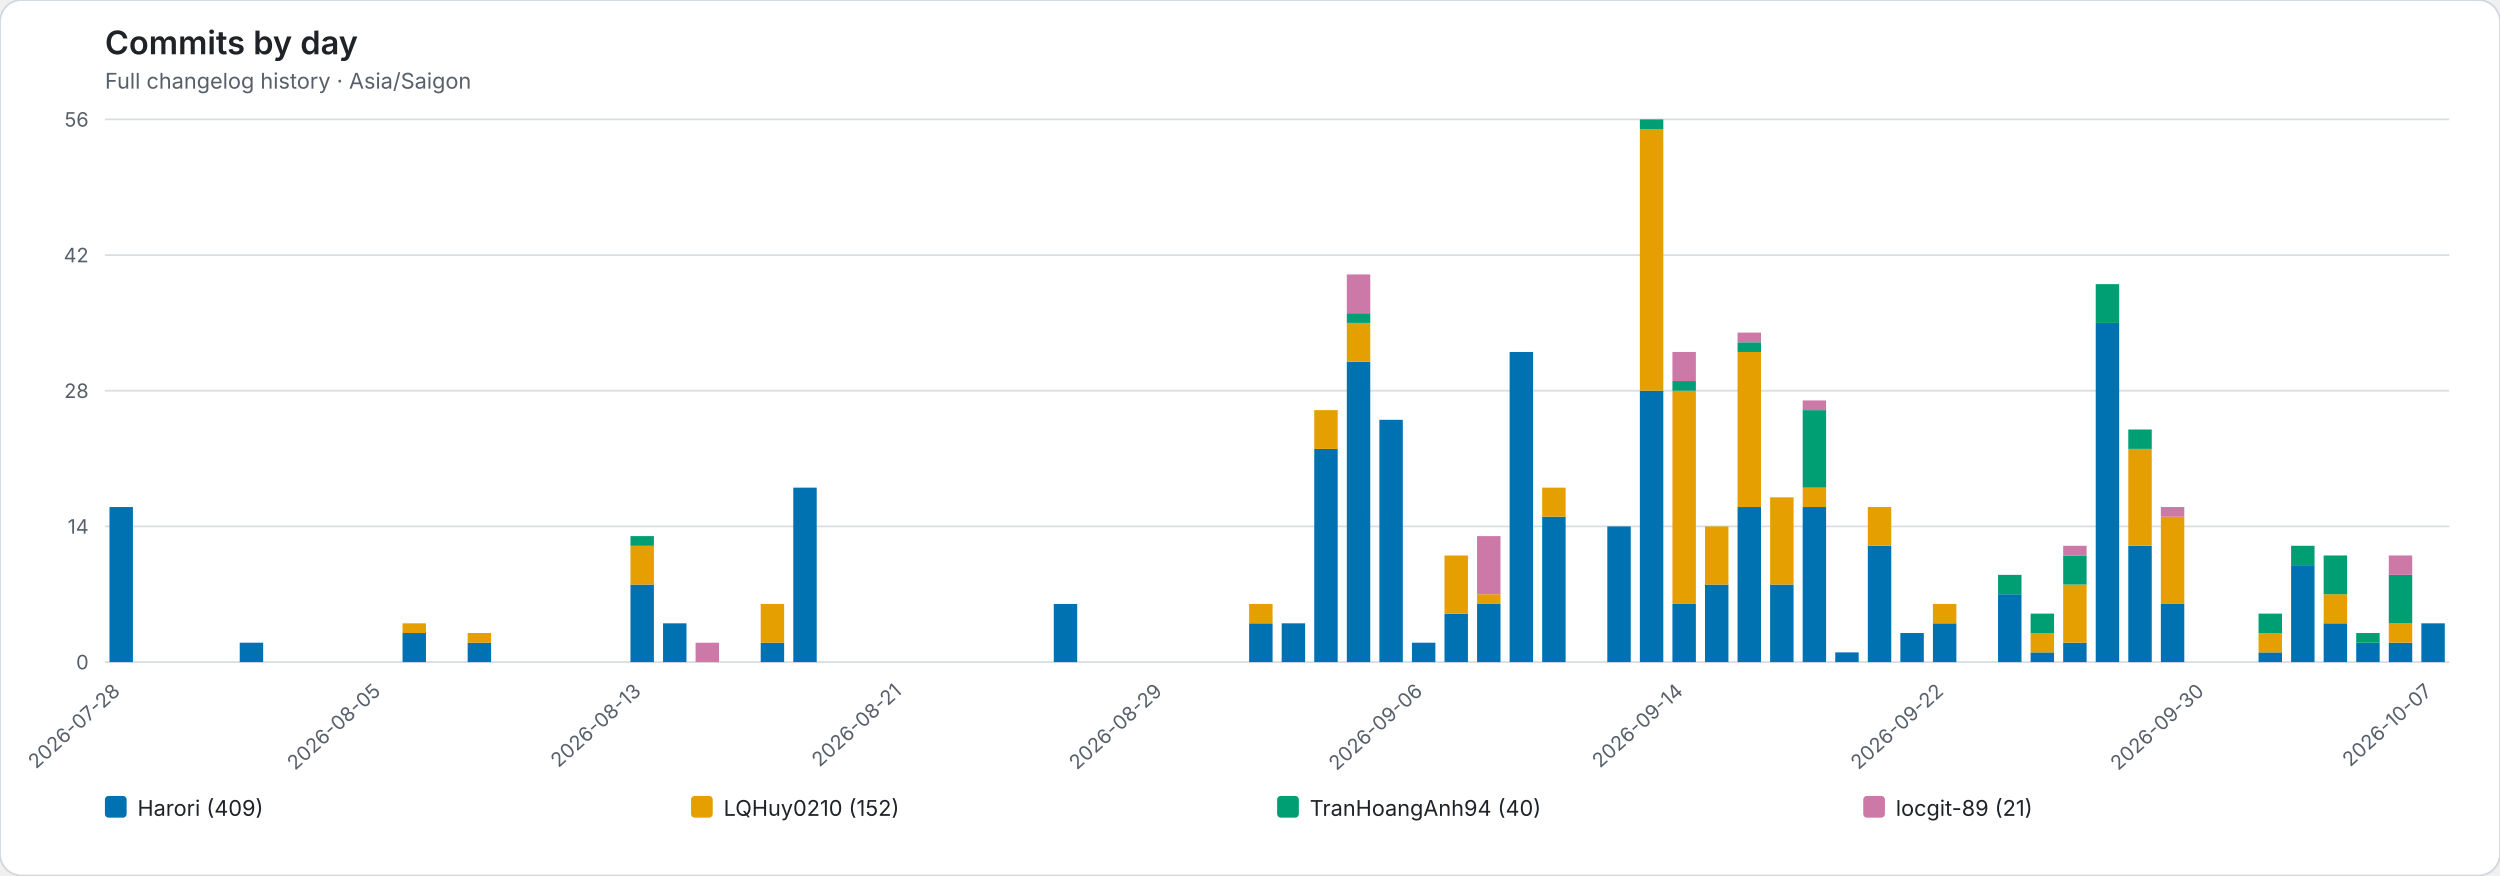
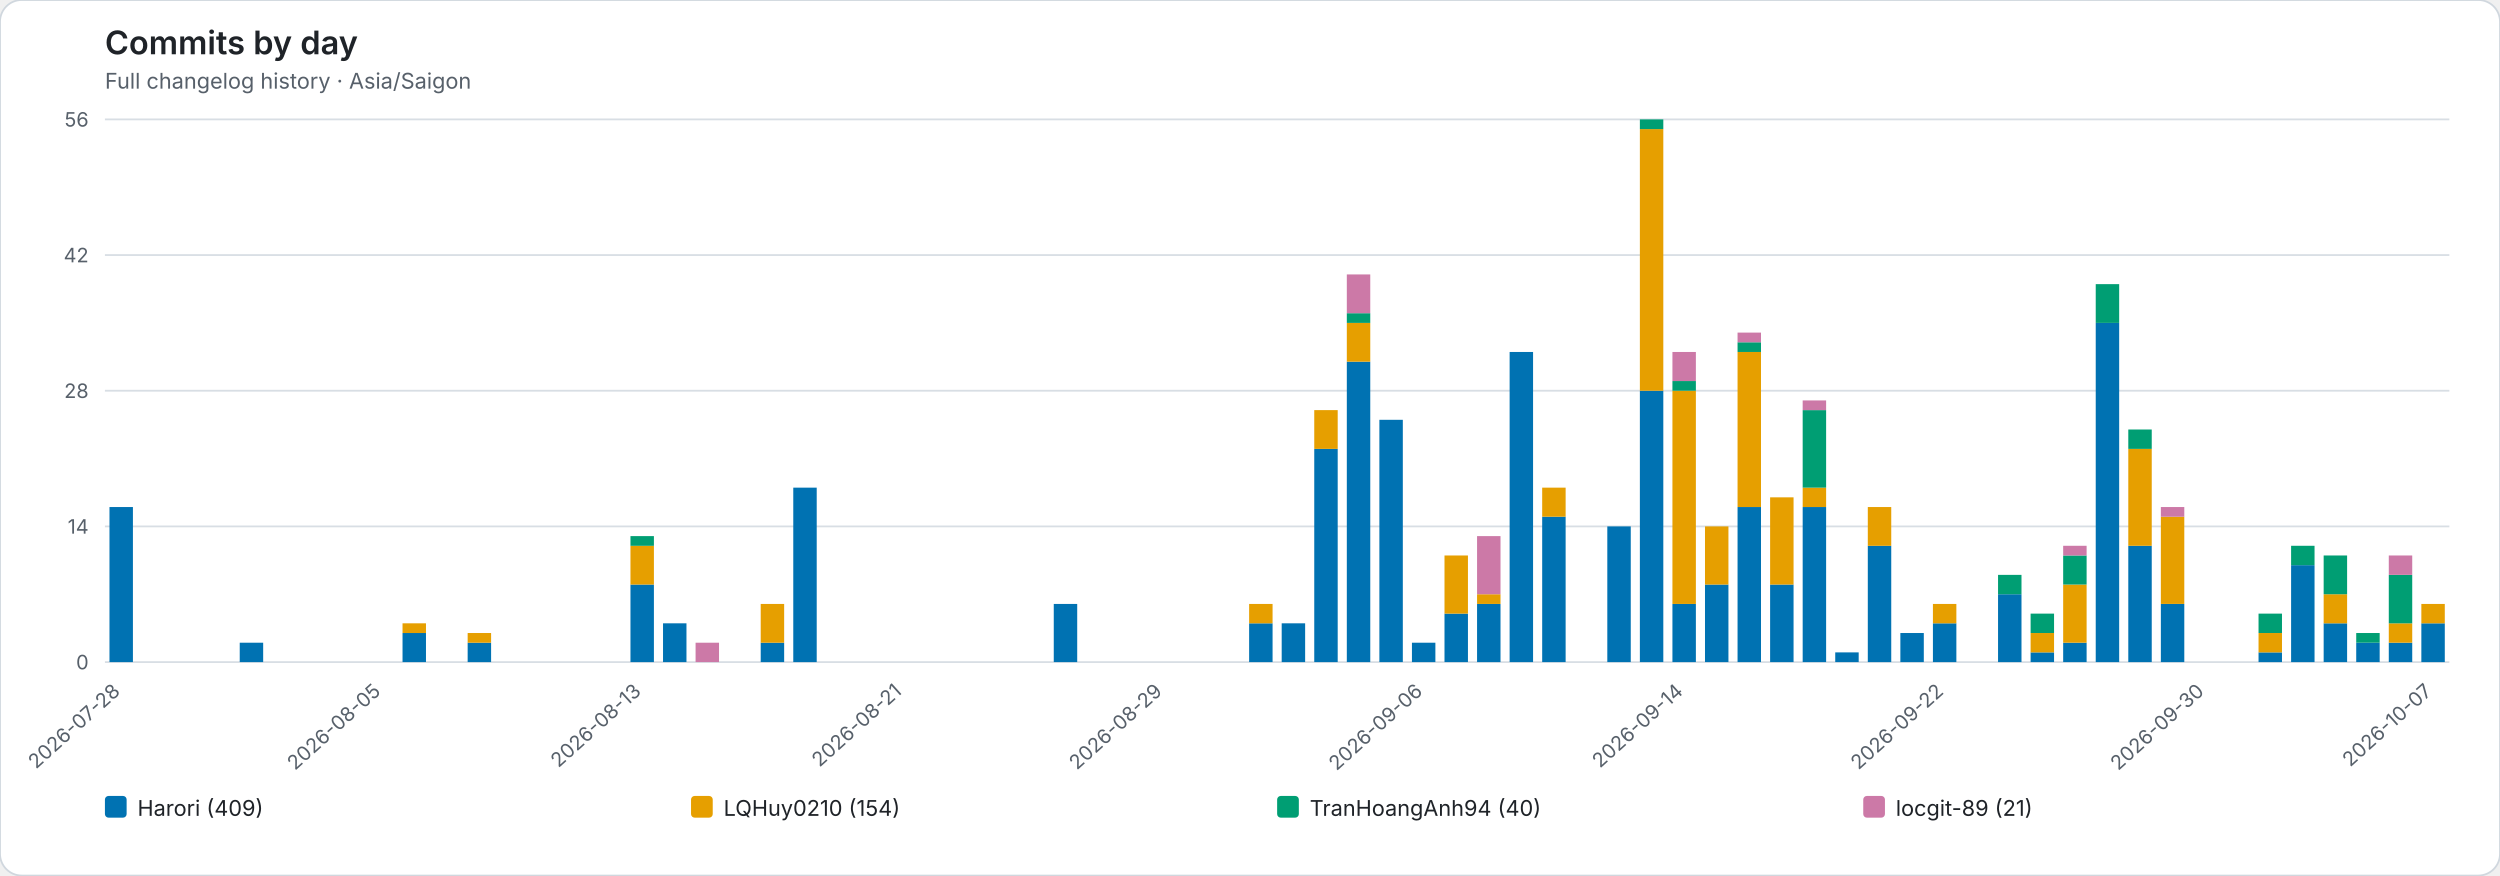
<svg xmlns="http://www.w3.org/2000/svg" role="img" viewBox="0 0 1382 484">
  <rect width="1382" height="484" rx="12" fill="#ffffff" stroke="#d0d7de" />
  <style>text{font-family:system-ui,-apple-system,BlinkMacSystemFont,"Segoe UI",sans-serif}.axis{fill:#57606a;font-size:11px}.heading{fill:#1f2328;font-size:18px;font-weight:600}.subheading{fill:#57606a;font-size:12px}.grid{stroke:#d8dee4;stroke-width:1}.legend{fill:#1f2328;font-size:12px}</style>
  <text class="heading" x="58" y="30">Commits by day</text>
  <text class="subheading" x="58" y="49">Full changelog history · Asia/Saigon</text>
  <line class="grid" x1="58" y1="366.00" x2="1354" y2="366.00" />
  <text class="axis" x="49" y="370.00" text-anchor="end">0</text>
  <line class="grid" x1="58" y1="291.00" x2="1354" y2="291.00" />
  <text class="axis" x="49" y="295.00" text-anchor="end">14</text>
  <line class="grid" x1="58" y1="216.00" x2="1354" y2="216.00" />
  <text class="axis" x="49" y="220.00" text-anchor="end">28</text>
  <line class="grid" x1="58" y1="141.00" x2="1354" y2="141.00" />
  <text class="axis" x="49" y="145.00" text-anchor="end">42</text>
  <line class="grid" x1="58" y1="66.00" x2="1354" y2="66.00" />
  <text class="axis" x="49" y="70.00" text-anchor="end">56</text>
  <g data-date="2026-07-28">
    <rect x="60.52" y="280.29" width="12.96" height="85.71" fill="#0072B2" />
  </g>
  <text class="axis" x="67.00" y="383" text-anchor="end" transform="rotate(-42 67.00 383)">2026-07-28</text>
  <g data-date="2026-07-29">
  </g>
  <g data-date="2026-07-30">
  </g>
  <g data-date="2026-07-31">
  </g>
  <g data-date="2026-08-01">
    <rect x="132.52" y="355.29" width="12.96" height="10.71" fill="#0072B2" />
  </g>
  <g data-date="2026-08-02">
  </g>
  <g data-date="2026-08-03">
  </g>
  <g data-date="2026-08-04">
  </g>
  <g data-date="2026-08-05">
  </g>
  <text class="axis" x="211.00" y="383" text-anchor="end" transform="rotate(-42 211.00 383)">2026-08-05</text>
  <g data-date="2026-08-06">
    <rect x="222.52" y="349.93" width="12.96" height="16.07" fill="#0072B2" />
    <rect x="222.52" y="344.57" width="12.96" height="5.36" fill="#E69F00" />
  </g>
  <g data-date="2026-08-07">
  </g>
  <g data-date="2026-08-08">
    <rect x="258.52" y="355.29" width="12.96" height="10.71" fill="#0072B2" />
    <rect x="258.52" y="349.93" width="12.96" height="5.36" fill="#E69F00" />
  </g>
  <g data-date="2026-08-09">
  </g>
  <g data-date="2026-08-10">
  </g>
  <g data-date="2026-08-11">
  </g>
  <g data-date="2026-08-12">
  </g>
  <g data-date="2026-08-13">
    <rect x="348.52" y="323.14" width="12.96" height="42.86" fill="#0072B2" />
    <rect x="348.52" y="301.71" width="12.96" height="21.43" fill="#E69F00" />
    <rect x="348.52" y="296.36" width="12.96" height="5.36" fill="#009E73" />
  </g>
  <text class="axis" x="355.00" y="383" text-anchor="end" transform="rotate(-42 355.00 383)">2026-08-13</text>
  <g data-date="2026-08-14">
    <rect x="366.52" y="344.57" width="12.96" height="21.43" fill="#0072B2" />
  </g>
  <g data-date="2026-08-15">
    <rect x="384.52" y="355.29" width="12.96" height="10.71" fill="#CC79A7" />
  </g>
  <g data-date="2026-08-16">
  </g>
  <g data-date="2026-08-17">
    <rect x="420.52" y="355.29" width="12.96" height="10.71" fill="#0072B2" />
    <rect x="420.52" y="333.86" width="12.96" height="21.43" fill="#E69F00" />
  </g>
  <g data-date="2026-08-18">
    <rect x="438.52" y="269.57" width="12.96" height="96.43" fill="#0072B2" />
  </g>
  <g data-date="2026-08-19">
  </g>
  <g data-date="2026-08-20">
  </g>
  <g data-date="2026-08-21">
  </g>
  <text class="axis" x="499.00" y="383" text-anchor="end" transform="rotate(-42 499.00 383)">2026-08-21</text>
  <g data-date="2026-08-22">
  </g>
  <g data-date="2026-08-23">
  </g>
  <g data-date="2026-08-24">
  </g>
  <g data-date="2026-08-25">
  </g>
  <g data-date="2026-08-26">
    <rect x="582.52" y="333.86" width="12.96" height="32.14" fill="#0072B2" />
  </g>
  <g data-date="2026-08-27">
  </g>
  <g data-date="2026-08-28">
  </g>
  <g data-date="2026-08-29">
  </g>
  <text class="axis" x="643.00" y="383" text-anchor="end" transform="rotate(-42 643.00 383)">2026-08-29</text>
  <g data-date="2026-08-30">
  </g>
  <g data-date="2026-08-31">
  </g>
  <g data-date="2026-09-01">
    <rect x="690.52" y="344.57" width="12.96" height="21.43" fill="#0072B2" />
    <rect x="690.52" y="333.86" width="12.96" height="10.71" fill="#E69F00" />
  </g>
  <g data-date="2026-09-02">
    <rect x="708.52" y="344.57" width="12.96" height="21.43" fill="#0072B2" />
  </g>
  <g data-date="2026-09-03">
    <rect x="726.52" y="248.14" width="12.96" height="117.86" fill="#0072B2" />
    <rect x="726.52" y="226.71" width="12.96" height="21.43" fill="#E69F00" />
  </g>
  <g data-date="2026-09-04">
    <rect x="744.52" y="199.93" width="12.96" height="166.07" fill="#0072B2" />
    <rect x="744.52" y="178.50" width="12.96" height="21.43" fill="#E69F00" />
    <rect x="744.52" y="173.14" width="12.96" height="5.36" fill="#009E73" />
    <rect x="744.52" y="151.71" width="12.96" height="21.43" fill="#CC79A7" />
  </g>
  <g data-date="2026-09-05">
    <rect x="762.52" y="232.07" width="12.96" height="133.93" fill="#0072B2" />
  </g>
  <g data-date="2026-09-06">
    <rect x="780.52" y="355.29" width="12.96" height="10.71" fill="#0072B2" />
  </g>
  <text class="axis" x="787.00" y="383" text-anchor="end" transform="rotate(-42 787.00 383)">2026-09-06</text>
  <g data-date="2026-09-07">
    <rect x="798.52" y="339.21" width="12.96" height="26.79" fill="#0072B2" />
    <rect x="798.52" y="307.07" width="12.96" height="32.14" fill="#E69F00" />
  </g>
  <g data-date="2026-09-08">
    <rect x="816.52" y="333.86" width="12.96" height="32.14" fill="#0072B2" />
    <rect x="816.52" y="328.50" width="12.96" height="5.36" fill="#E69F00" />
    <rect x="816.52" y="296.36" width="12.96" height="32.14" fill="#CC79A7" />
  </g>
  <g data-date="2026-09-09">
    <rect x="834.52" y="194.57" width="12.96" height="171.43" fill="#0072B2" />
  </g>
  <g data-date="2026-09-10">
    <rect x="852.52" y="285.64" width="12.96" height="80.36" fill="#0072B2" />
    <rect x="852.52" y="269.57" width="12.96" height="16.07" fill="#E69F00" />
  </g>
  <g data-date="2026-09-11">
  </g>
  <g data-date="2026-09-12">
    <rect x="888.52" y="291.00" width="12.96" height="75.00" fill="#0072B2" />
  </g>
  <g data-date="2026-09-13">
    <rect x="906.52" y="216.00" width="12.96" height="150.00" fill="#0072B2" />
    <rect x="906.52" y="71.36" width="12.96" height="144.64" fill="#E69F00" />
    <rect x="906.52" y="66.00" width="12.96" height="5.36" fill="#009E73" />
  </g>
  <g data-date="2026-09-14">
    <rect x="924.52" y="333.86" width="12.96" height="32.14" fill="#0072B2" />
    <rect x="924.52" y="216.00" width="12.96" height="117.86" fill="#E69F00" />
    <rect x="924.52" y="210.64" width="12.96" height="5.36" fill="#009E73" />
    <rect x="924.52" y="194.57" width="12.96" height="16.07" fill="#CC79A7" />
  </g>
  <text class="axis" x="931.00" y="383" text-anchor="end" transform="rotate(-42 931.00 383)">2026-09-14</text>
  <g data-date="2026-09-15">
    <rect x="942.52" y="323.14" width="12.96" height="42.86" fill="#0072B2" />
    <rect x="942.52" y="291.00" width="12.96" height="32.14" fill="#E69F00" />
  </g>
  <g data-date="2026-09-16">
    <rect x="960.52" y="280.29" width="12.96" height="85.71" fill="#0072B2" />
    <rect x="960.52" y="194.57" width="12.96" height="85.71" fill="#E69F00" />
    <rect x="960.52" y="189.21" width="12.96" height="5.36" fill="#009E73" />
    <rect x="960.52" y="183.86" width="12.96" height="5.36" fill="#CC79A7" />
  </g>
  <g data-date="2026-09-17">
    <rect x="978.52" y="323.14" width="12.96" height="42.86" fill="#0072B2" />
    <rect x="978.52" y="274.93" width="12.96" height="48.21" fill="#E69F00" />
  </g>
  <g data-date="2026-09-18">
    <rect x="996.52" y="280.29" width="12.96" height="85.71" fill="#0072B2" />
    <rect x="996.52" y="269.57" width="12.96" height="10.71" fill="#E69F00" />
    <rect x="996.52" y="226.71" width="12.96" height="42.86" fill="#009E73" />
    <rect x="996.52" y="221.36" width="12.96" height="5.36" fill="#CC79A7" />
  </g>
  <g data-date="2026-09-19">
    <rect x="1014.52" y="360.64" width="12.96" height="5.36" fill="#0072B2" />
  </g>
  <g data-date="2026-09-20">
    <rect x="1032.52" y="301.71" width="12.96" height="64.29" fill="#0072B2" />
    <rect x="1032.52" y="280.29" width="12.96" height="21.43" fill="#E69F00" />
  </g>
  <g data-date="2026-09-21">
    <rect x="1050.52" y="349.93" width="12.96" height="16.07" fill="#0072B2" />
  </g>
  <g data-date="2026-09-22">
    <rect x="1068.52" y="344.57" width="12.96" height="21.43" fill="#0072B2" />
    <rect x="1068.52" y="333.86" width="12.96" height="10.71" fill="#E69F00" />
  </g>
  <text class="axis" x="1075.00" y="383" text-anchor="end" transform="rotate(-42 1075.00 383)">2026-09-22</text>
  <g data-date="2026-09-23">
  </g>
  <g data-date="2026-09-24">
    <rect x="1104.52" y="328.50" width="12.96" height="37.50" fill="#0072B2" />
    <rect x="1104.52" y="317.79" width="12.96" height="10.71" fill="#009E73" />
  </g>
  <g data-date="2026-09-25">
    <rect x="1122.52" y="360.64" width="12.96" height="5.36" fill="#0072B2" />
    <rect x="1122.52" y="349.93" width="12.96" height="10.71" fill="#E69F00" />
    <rect x="1122.52" y="339.21" width="12.96" height="10.71" fill="#009E73" />
  </g>
  <g data-date="2026-09-26">
    <rect x="1140.52" y="355.29" width="12.96" height="10.71" fill="#0072B2" />
    <rect x="1140.52" y="323.14" width="12.96" height="32.14" fill="#E69F00" />
    <rect x="1140.52" y="307.07" width="12.96" height="16.07" fill="#009E73" />
    <rect x="1140.52" y="301.71" width="12.96" height="5.36" fill="#CC79A7" />
  </g>
  <g data-date="2026-09-27">
    <rect x="1158.52" y="178.50" width="12.96" height="187.50" fill="#0072B2" />
    <rect x="1158.52" y="157.07" width="12.96" height="21.43" fill="#009E73" />
  </g>
  <g data-date="2026-09-28">
    <rect x="1176.52" y="301.71" width="12.96" height="64.29" fill="#0072B2" />
    <rect x="1176.52" y="248.14" width="12.96" height="53.57" fill="#E69F00" />
    <rect x="1176.52" y="237.43" width="12.96" height="10.71" fill="#009E73" />
  </g>
  <g data-date="2026-09-29">
    <rect x="1194.52" y="333.86" width="12.96" height="32.14" fill="#0072B2" />
    <rect x="1194.52" y="285.64" width="12.96" height="48.21" fill="#E69F00" />
    <rect x="1194.52" y="280.29" width="12.96" height="5.36" fill="#CC79A7" />
  </g>
  <g data-date="2026-09-30">
  </g>
  <text class="axis" x="1219.00" y="383" text-anchor="end" transform="rotate(-42 1219.00 383)">2026-09-30</text>
  <g data-date="2026-10-01">
  </g>
  <g data-date="2026-10-02">
    <rect x="1248.52" y="360.64" width="12.96" height="5.36" fill="#0072B2" />
    <rect x="1248.52" y="349.93" width="12.96" height="10.71" fill="#E69F00" />
    <rect x="1248.52" y="339.21" width="12.96" height="10.71" fill="#009E73" />
  </g>
  <g data-date="2026-10-03">
    <rect x="1266.52" y="312.43" width="12.96" height="53.57" fill="#0072B2" />
    <rect x="1266.52" y="301.71" width="12.96" height="10.71" fill="#009E73" />
  </g>
  <g data-date="2026-10-04">
    <rect x="1284.52" y="344.57" width="12.96" height="21.43" fill="#0072B2" />
    <rect x="1284.52" y="328.50" width="12.96" height="16.07" fill="#E69F00" />
    <rect x="1284.52" y="307.07" width="12.96" height="21.43" fill="#009E73" />
  </g>
  <g data-date="2026-10-05">
    <rect x="1302.52" y="355.29" width="12.96" height="10.71" fill="#0072B2" />
    <rect x="1302.52" y="349.93" width="12.96" height="5.36" fill="#009E73" />
  </g>
  <g data-date="2026-10-06">
    <rect x="1320.52" y="355.29" width="12.96" height="10.71" fill="#0072B2" />
    <rect x="1320.52" y="344.57" width="12.96" height="10.71" fill="#E69F00" />
    <rect x="1320.52" y="317.79" width="12.96" height="26.79" fill="#009E73" />
    <rect x="1320.52" y="307.07" width="12.96" height="10.71" fill="#CC79A7" />
  </g>
  <g data-date="2026-10-07">
    <rect x="1338.52" y="344.57" width="12.96" height="21.43" fill="#0072B2" />
+     <rect x="1338.52" y="333.86" width="12.96" height="10.71" fill="#E69F00" />
  </g>
  <text class="axis" x="1345.00" y="383" text-anchor="end" transform="rotate(-42 1345.00 383)">2026-10-07</text>
  <rect x="58.00" y="440" width="12" height="12" rx="2" fill="#0072B2" />
  <text class="legend" x="76.00" y="451">Harori (409)</text>
  <rect x="382.00" y="440" width="12" height="12" rx="2" fill="#E69F00" />
-   <text class="legend" x="400.00" y="451">LQHuy0210 (152)</text>
+   <text class="legend" x="400.00" y="451">LQHuy0210 (154)</text>
  <rect x="706.00" y="440" width="12" height="12" rx="2" fill="#009E73" />
  <text class="legend" x="724.00" y="451">TranHoangAnh94 (40)</text>
  <rect x="1030.00" y="440" width="12" height="12" rx="2" fill="#CC79A7" />
  <text class="legend" x="1048.00" y="451">locgit-89 (21)</text>
</svg>
